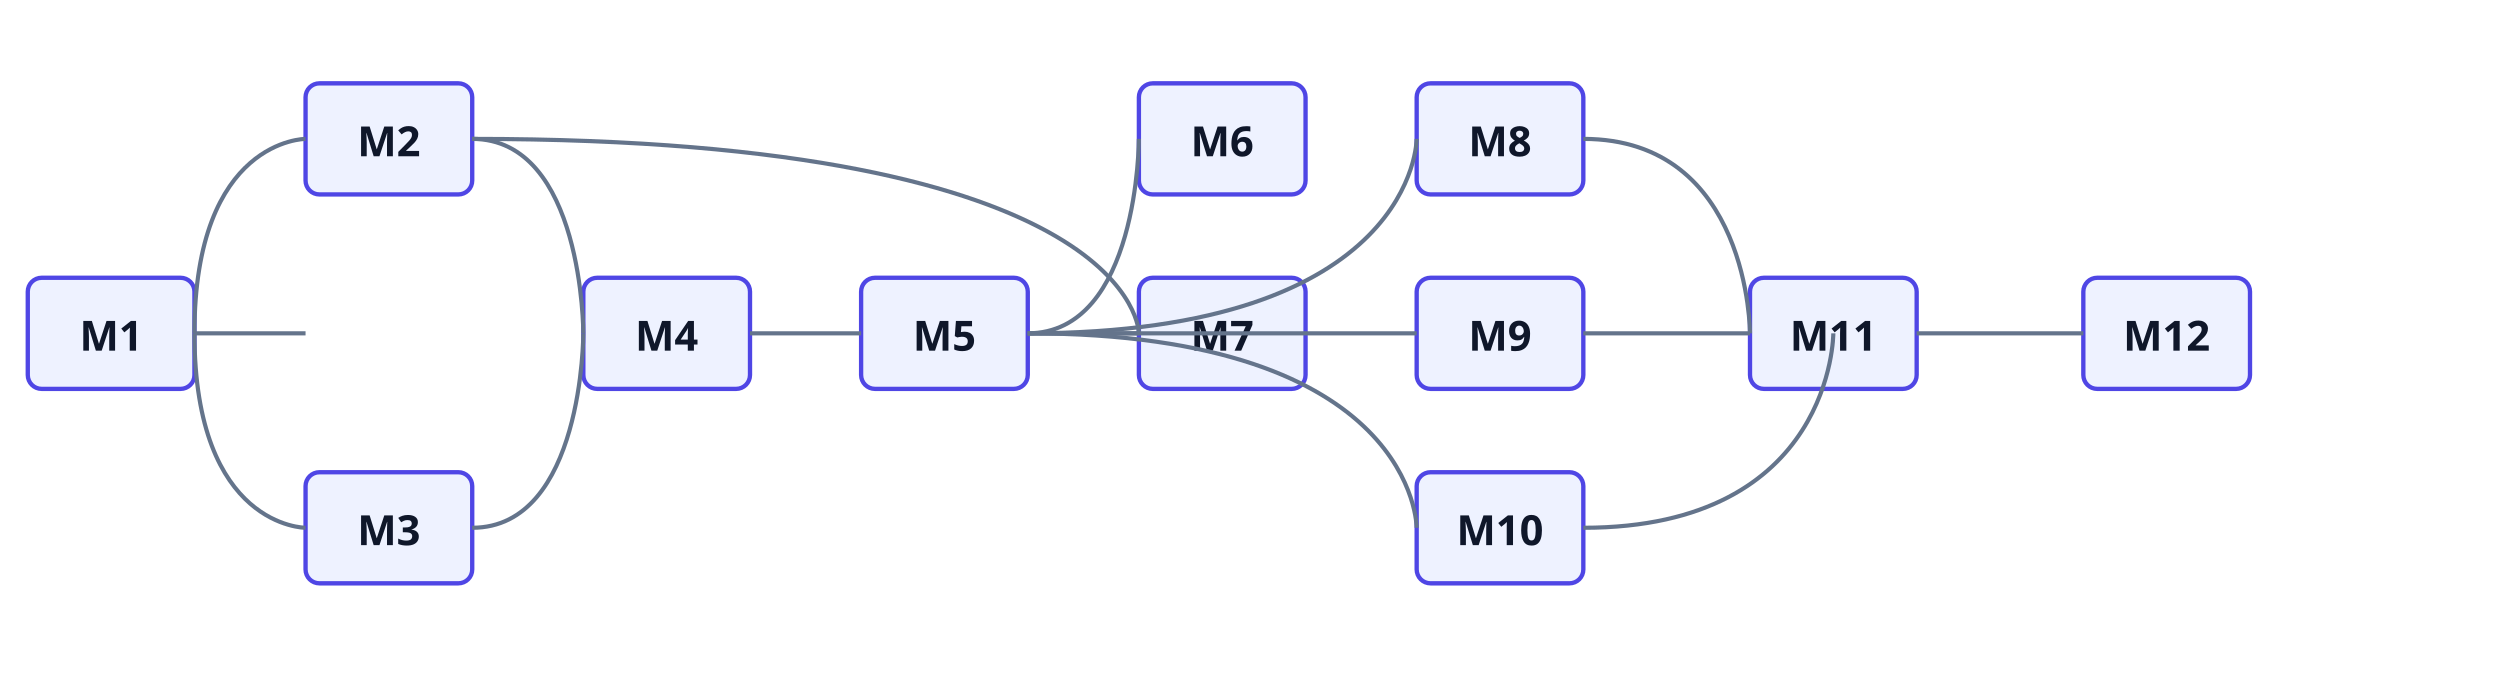
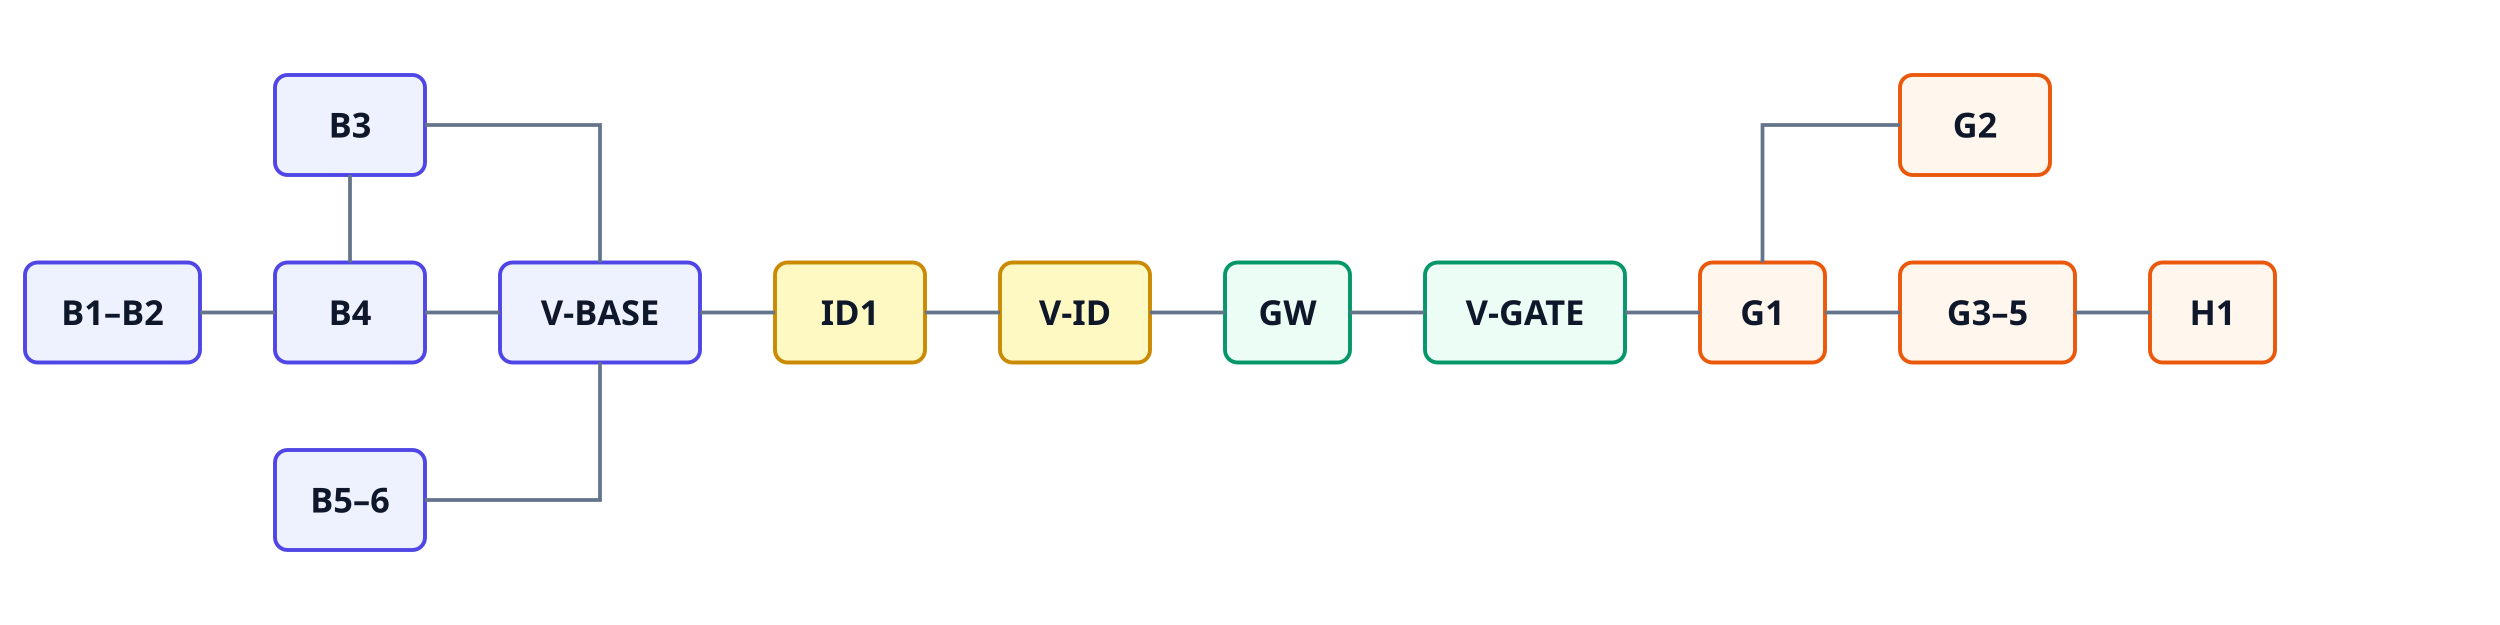
- <svg xmlns="http://www.w3.org/2000/svg" viewBox="0 0 720 200" width="720" height="200" role="img" aria-label="里程碑">
+ <svg xmlns="http://www.w3.org/2000/svg" viewBox="0 0 800 200" width="800" height="200" role="img" aria-label="里程碑：基座 → 身份 → 网关 → 游戏">
  <style>
-     text { font-family: ui-sans-serif, system-ui, sans-serif; fill: #0f172a; font-size: 12px; font-weight: 600; }
+     text { font-family: ui-sans-serif, system-ui, sans-serif; fill: #0f172a; font-size: 11px; font-weight: 600; }
    .box { fill: #eef2ff; stroke: #4f46e5; stroke-width: 1.25; }
+     .id { fill: #fef9c3; stroke: #ca8a04; stroke-width: 1.25; }
+     .gate { fill: #ecfdf5; stroke: #059669; stroke-width: 1.25; }
+     .game { fill: #fff7ed; stroke: #ea580c; stroke-width: 1.25; }
    .line { stroke: #64748b; fill: none; stroke-width: 1.2; }
    @media (prefers-color-scheme: dark) {
      text { fill: #e2e8f0; }
      .box { fill: #1e1b4b; stroke: #a5b4fc; }
+       .id { fill: #422006; stroke: #fde047; }
+       .gate { fill: #064e3b; stroke: #6ee7b7; }
+       .game { fill: #431407; stroke: #fdba74; }
      .line { stroke: #94a3b8; }
    }
  </style>
-   <rect class="box" x="8" y="80" width="48" height="32" rx="4" />
-   <text x="32" y="101" text-anchor="middle">M1</text>
+   <rect class="box" x="8" y="84" width="56" height="32" rx="4" />
+   <text x="36" y="104" text-anchor="middle">B1–B2</text>
  <rect class="box" x="88" y="24" width="48" height="32" rx="4" />
-   <text x="112" y="45" text-anchor="middle">M2</text>
-   <rect class="box" x="88" y="136" width="48" height="32" rx="4" />
-   <text x="112" y="157" text-anchor="middle">M3</text>
-   <rect class="box" x="168" y="80" width="48" height="32" rx="4" />
-   <text x="192" y="101" text-anchor="middle">M4</text>
-   <rect class="box" x="248" y="80" width="48" height="32" rx="4" />
-   <text x="272" y="101" text-anchor="middle">M5</text>
-   <rect class="box" x="328" y="24" width="48" height="32" rx="4" />
-   <text x="352" y="45" text-anchor="middle">M6</text>
-   <rect class="box" x="328" y="80" width="48" height="32" rx="4" />
-   <text x="352" y="101" text-anchor="middle">M7</text>
-   <rect class="box" x="408" y="24" width="48" height="32" rx="4" />
-   <text x="432" y="45" text-anchor="middle">M8</text>
-   <rect class="box" x="408" y="80" width="48" height="32" rx="4" />
-   <text x="432" y="101" text-anchor="middle">M9</text>
-   <rect class="box" x="408" y="136" width="48" height="32" rx="4" />
-   <text x="432" y="157" text-anchor="middle">M10</text>
-   <rect class="box" x="504" y="80" width="48" height="32" rx="4" />
-   <text x="528" y="101" text-anchor="middle">M11</text>
-   <rect class="box" x="600" y="80" width="48" height="32" rx="4" />
-   <text x="624" y="101" text-anchor="middle">M12</text>
-   <path class="line" d="M56 96 H88" />
-   <path class="line" d="M56 96 C56 40 88 40 88 40" />
-   <path class="line" d="M56 96 C56 152 88 152 88 152" />
-   <path class="line" d="M136 40 C168 40 168 96 168 96" />
-   <path class="line" d="M136 152 C168 152 168 96 168 96" />
-   <path class="line" d="M216 96 H248" />
-   <path class="line" d="M296 96 C328 96 328 40 328 40" />
-   <path class="line" d="M296 96 H328" />
-   <path class="line" d="M136 40 C328 40 328 96 328 96" />
-   <path class="line" d="M296 96 C408 96 408 40 408 40" />
-   <path class="line" d="M296 96 H408" />
-   <path class="line" d="M296 96 C408 96 408 152 408 152" />
-   <path class="line" d="M456 40 C504 40 504 96 504 96" />
-   <path class="line" d="M456 96 H504" />
-   <path class="line" d="M456 152 C528 152 528 96 528 96" />
-   <path class="line" d="M552 96 H600" />
+   <text x="112" y="44" text-anchor="middle">B3</text>
+   <rect class="box" x="88" y="84" width="48" height="32" rx="4" />
+   <text x="112" y="104" text-anchor="middle">B4</text>
+   <rect class="box" x="88" y="144" width="48" height="32" rx="4" />
+   <text x="112" y="164" text-anchor="middle">B5–6</text>
+   <rect class="box" x="160" y="84" width="64" height="32" rx="4" />
+   <text x="192" y="104" text-anchor="middle">V-BASE</text>
+   <rect class="id" x="248" y="84" width="48" height="32" rx="4" />
+   <text x="272" y="104" text-anchor="middle">ID1</text>
+   <rect class="id" x="320" y="84" width="48" height="32" rx="4" />
+   <text x="344" y="104" text-anchor="middle">V-ID</text>
+   <rect class="gate" x="392" y="84" width="40" height="32" rx="4" />
+   <text x="412" y="104" text-anchor="middle">GW</text>
+   <rect class="gate" x="456" y="84" width="64" height="32" rx="4" />
+   <text x="488" y="104" text-anchor="middle">V-GATE</text>
+   <rect class="game" x="544" y="84" width="40" height="32" rx="4" />
+   <text x="564" y="104" text-anchor="middle">G1</text>
+   <rect class="game" x="608" y="24" width="48" height="32" rx="4" />
+   <text x="632" y="44" text-anchor="middle">G2</text>
+   <rect class="game" x="608" y="84" width="56" height="32" rx="4" />
+   <text x="636" y="104" text-anchor="middle">G3–5</text>
+   <rect class="game" x="688" y="84" width="40" height="32" rx="4" />
+   <text x="708" y="104" text-anchor="middle">H1</text>
+   <path class="line" d="M64 100 H88" />
+   <path class="line" d="M112 56 V84" />
+   <path class="line" d="M136 40 H192 V84" />
+   <path class="line" d="M136 100 H160" />
+   <path class="line" d="M136 160 H192 V116" />
+   <path class="line" d="M224 100 H248" />
+   <path class="line" d="M296 100 H320" />
+   <path class="line" d="M368 100 H392" />
+   <path class="line" d="M432 100 H456" />
+   <path class="line" d="M520 100 H544" />
+   <path class="line" d="M584 100 H608" />
+   <path class="line" d="M564 84 V40 H608" />
+   <path class="line" d="M664 100 H688" />
</svg>
